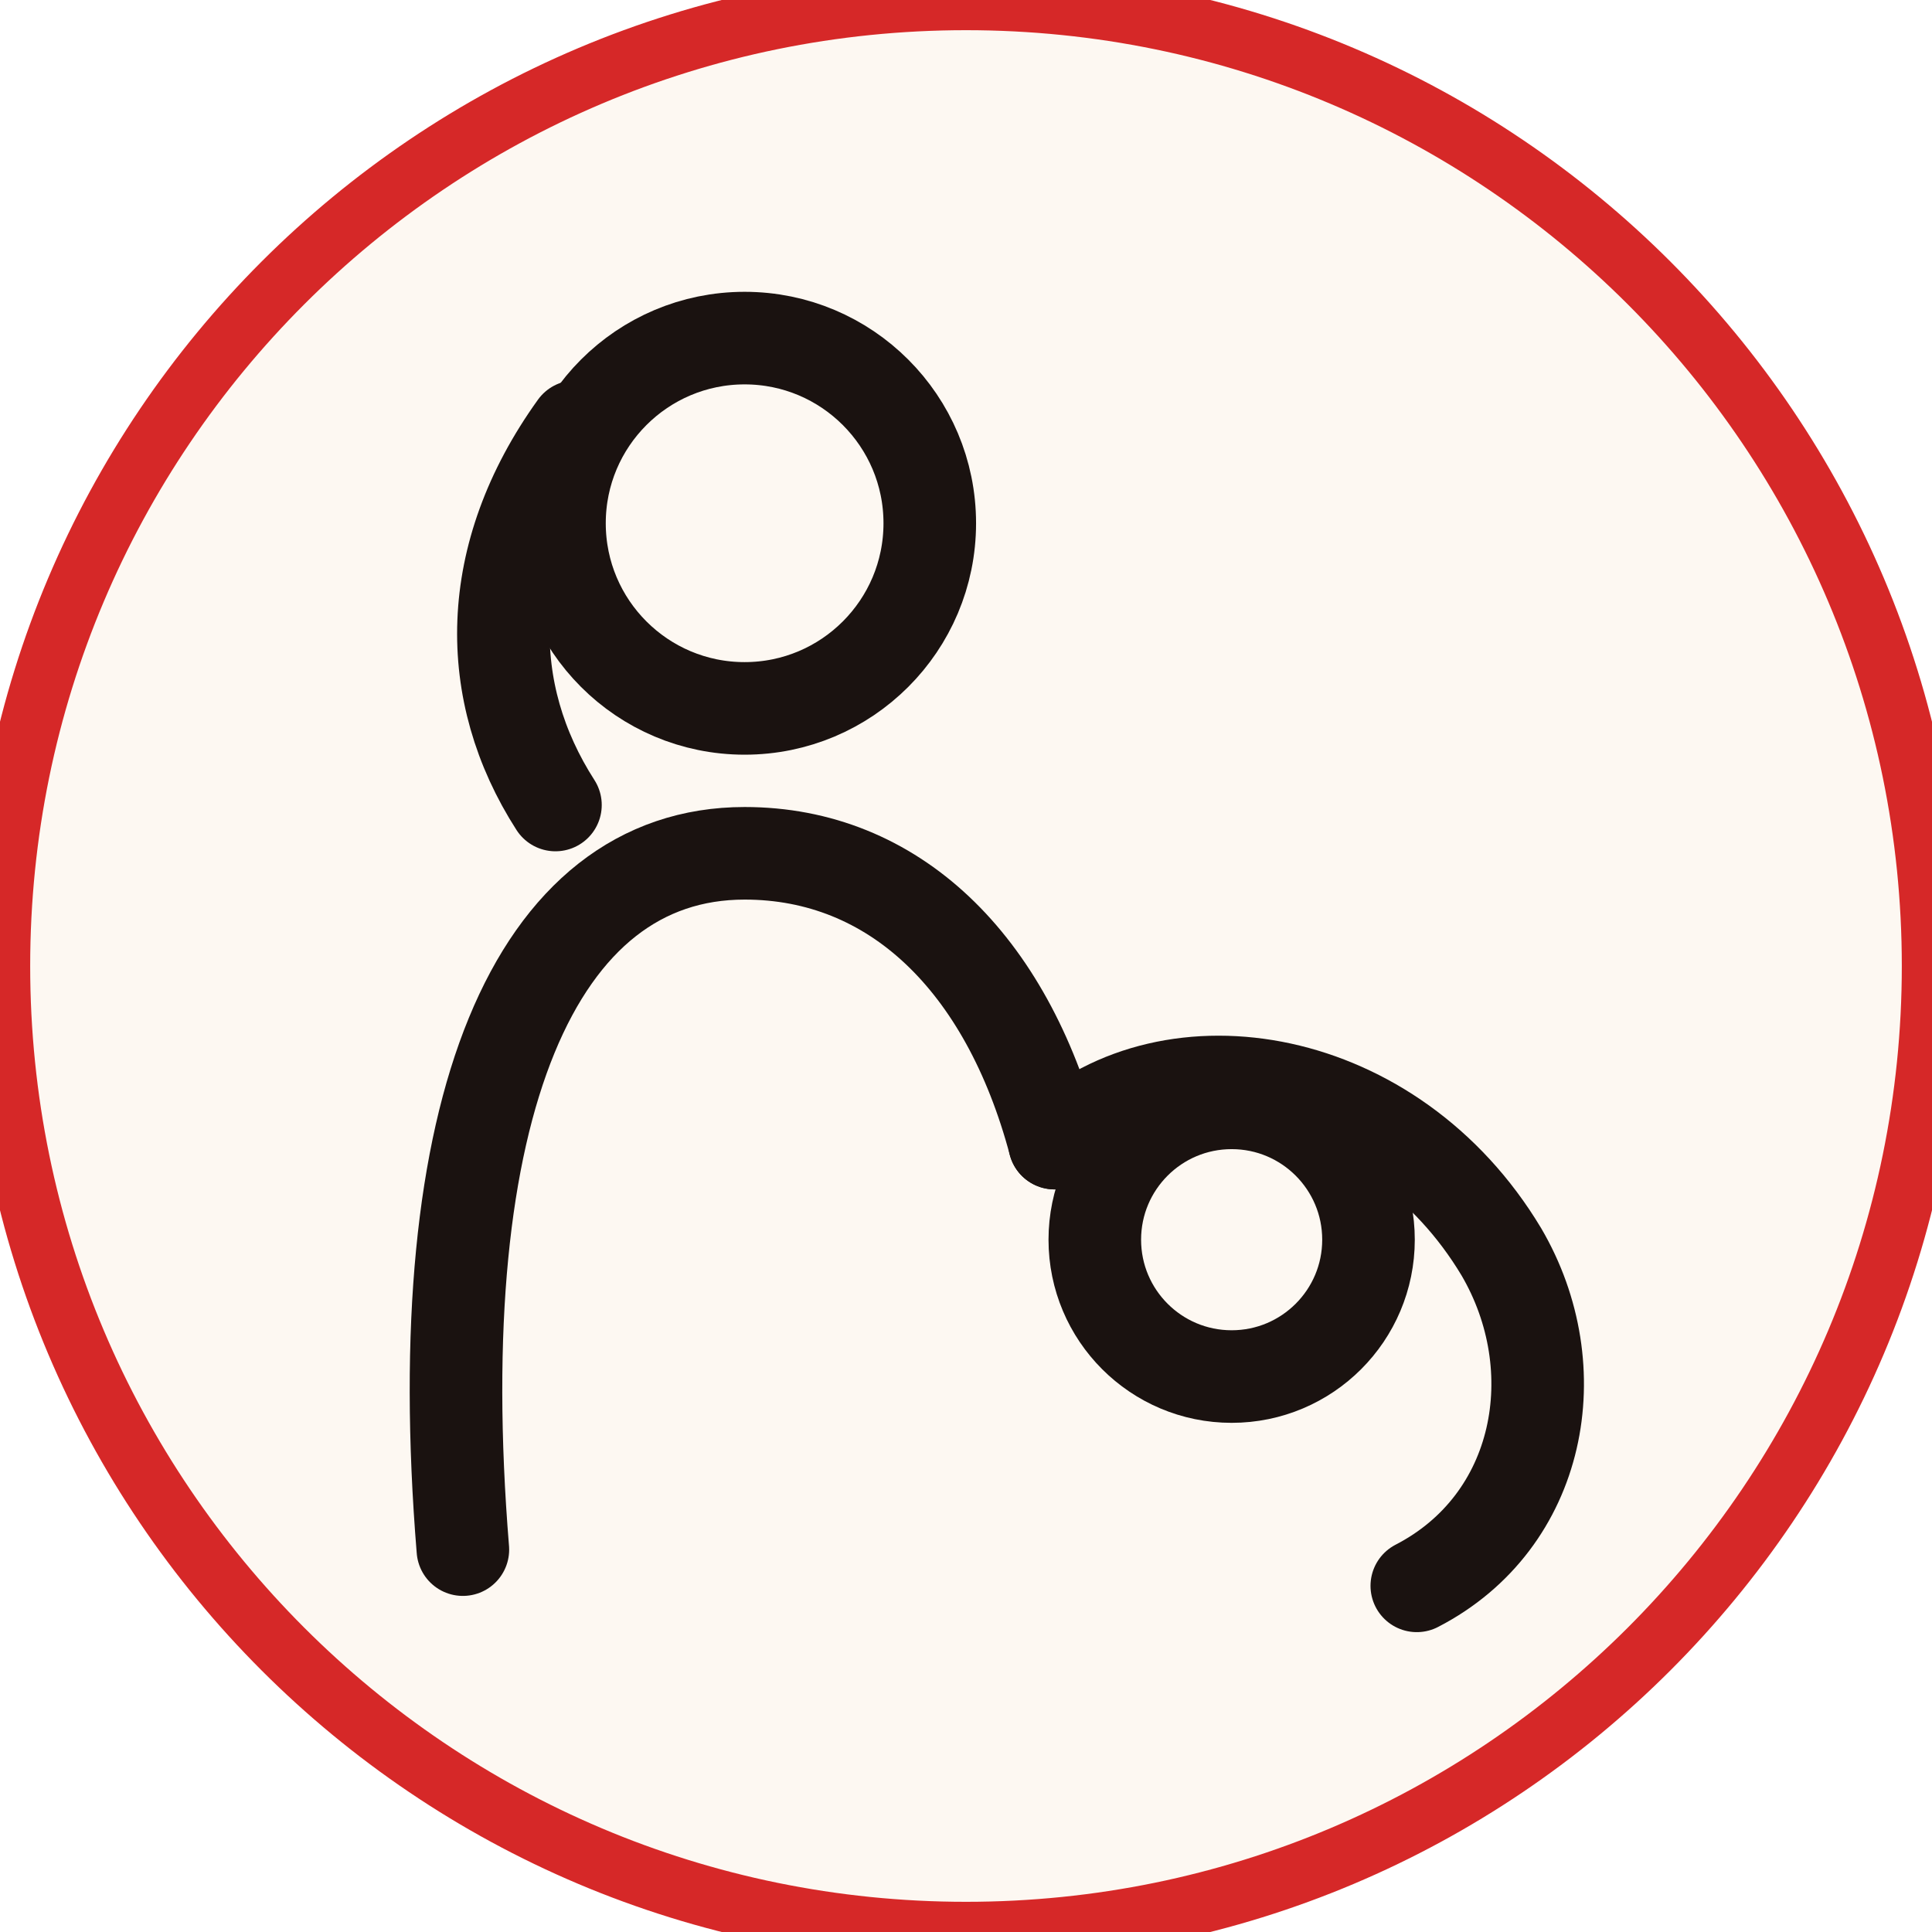
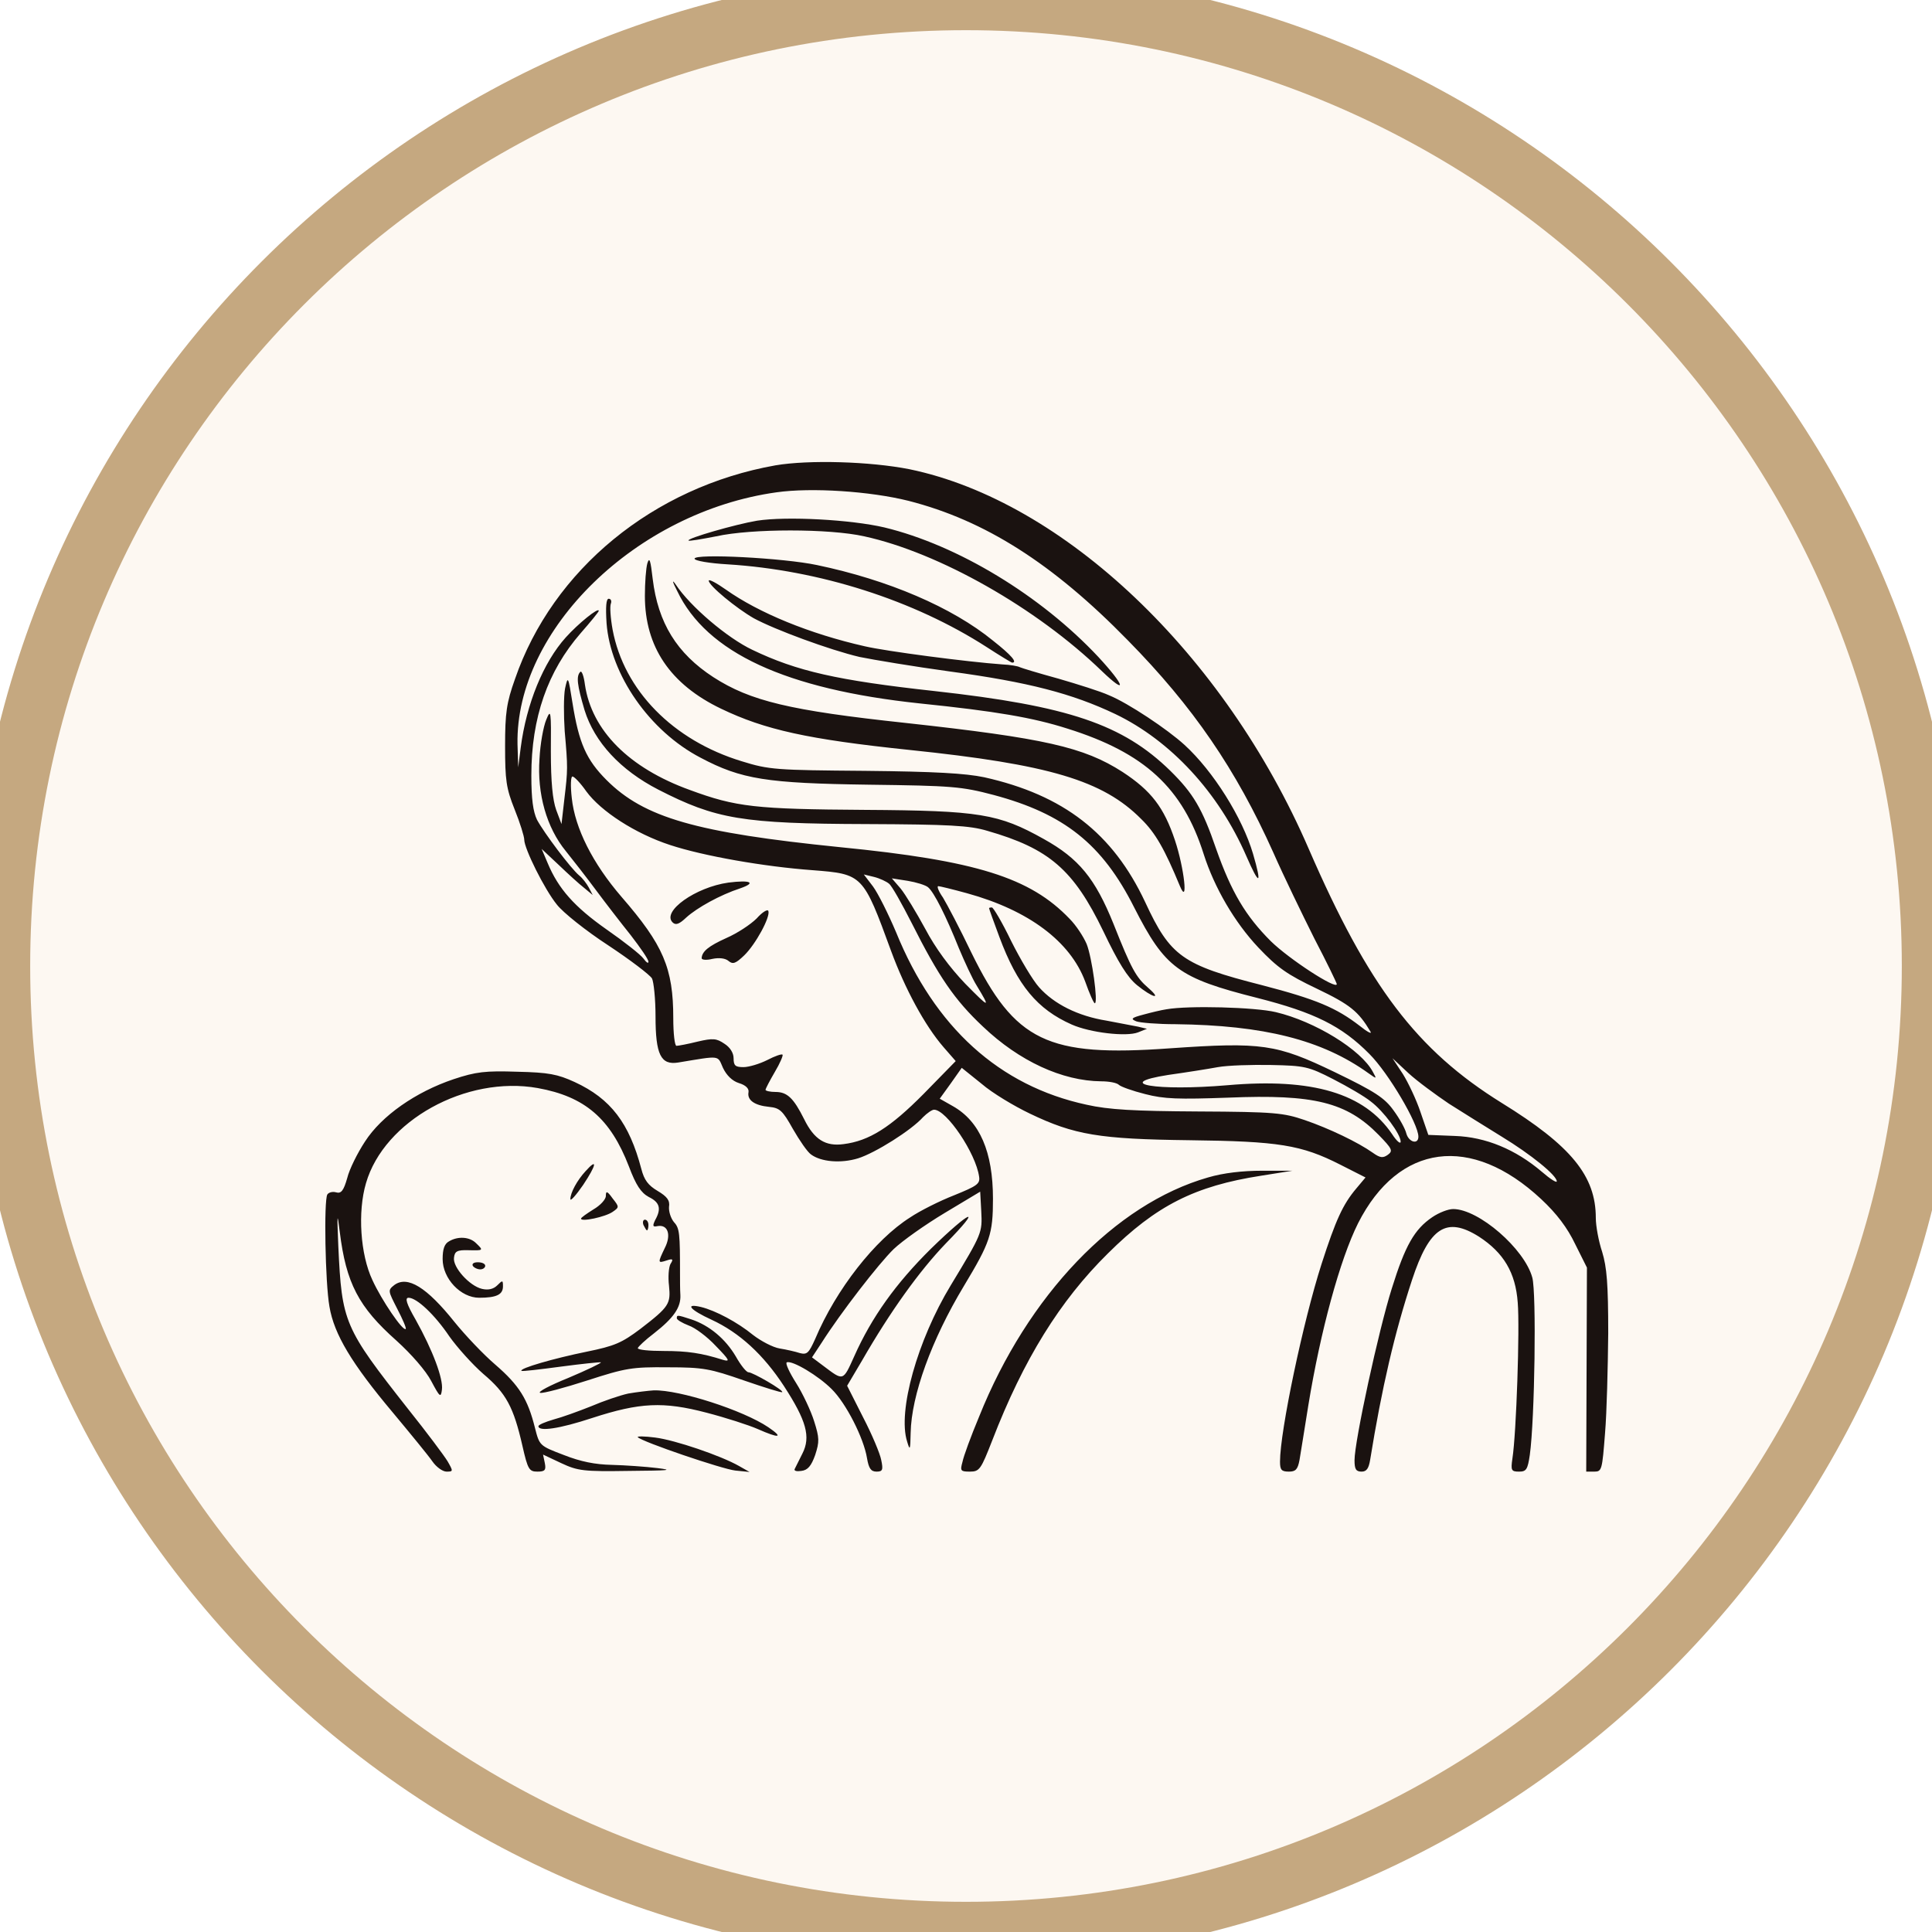
<svg xmlns="http://www.w3.org/2000/svg" viewBox="0 0 48 48" fill="none">
  <circle cx="24" cy="24" r="24" fill="#FDF8F2" />
-   <circle cx="24" cy="24" r="24" fill="none" stroke="#D62828" stroke-width="1.5" />
-   <g stroke="#1A1210" stroke-width="2.3" stroke-linecap="round" stroke-linejoin="round">
-     <circle cx="18.5" cy="13" r="4.6" />
-     <path d="M14.3 10.6 C12 13.8 12 17.2 13.8 20" />
-     <path d="M11.5 38.5 C10.6 27.5 13.3 21.2 18.5 21.2 C22.2 21.2 25 23.9 26.2 28.4" />
-     <path d="M26.2 28.4 C29.1 25.7 34.6 26.6 37.3 31.1 C39 34 38.3 37.8 35.2 39.4" />
-     <circle cx="30.6" cy="30.8" r="3.4" />
+   <circle cx="24" cy="24" r="24" fill="none" stroke="#C5A880" stroke-width="1.5" />
+   <g transform="translate(8.000, 11.438) scale(0.088154)">
+     <g transform="translate(0,285) scale(0.1,-0.1)" fill="#1a1210" stroke="none">
+       <path d="M1278 2836 c-344 -61 -628 -294 -734 -602 -24 -67 -28 -96 -28 -189     0 -96 3 -119 27 -179 15 -37 27 -76 27 -85 0 -25 57 -140 92 -183 17 -22 82     -74 145 -115 62 -41 117 -83 123 -93 5 -10 10 -58 10 -107 0 -108 15 -138 64     -130 121 20 110 21 126 -15 10 -21 26 -37 45 -43 20 -6 29 -16 27 -26 -4 -22     17 -37 58 -41 30 -3 38 -10 67 -62 19 -33 41 -65 51 -72 28 -21 84 -26 133     -11 48 15 150 79 183 116 11 11 25 21 31 21 35 0 118 -123 127 -189 3 -20 -6     -26 -70 -52 -41 -16 -97 -44 -125 -63 -98 -62 -208 -202 -267 -342 -18 -40     -23 -45 -43 -40 -12 4 -38 10 -57 13 -19 3 -53 21 -75 38 -44 36 -106 69 -147     79 -47 11 -31 -8 30 -36 78 -36 146 -98 204 -187 63 -97 76 -143 52 -190 -10     -20 -20 -40 -22 -44 -2 -5 6 -7 19 -5 18 2 28 14 39 45 12 37 12 48 -3 95 -9     29 -32 78 -51 108 -19 30 -31 56 -26 58 16 6 89 -38 126 -75 41 -40 91 -139     100 -195 5 -29 11 -38 27 -38 17 0 19 5 13 33 -3 17 -26 72 -51 120 l-45 89     42 71 c80 139 162 253 236 330 106 108 72 96 -42 -15 -99 -98 -167 -193 -216     -303 -32 -71 -30 -70 -87 -27 l-32 24 27 41 c54 85 161 223 203 264 24 23 89     69 144 102 l100 60 3 -55 c3 -61 3 -62 -86 -209 -94 -155 -150 -355 -123 -440     8 -27 9 -25 10 24 2 106 59 263 150 414 74 123 82 146 82 246 0 132 -37 218     -113 261 l-37 21 31 43 31 44 56 -45 c30 -26 92 -63 136 -84 125 -60 196 -72     450 -75 251 -3 315 -13 425 -69 l71 -36 -26 -31 c-38 -45 -58 -89 -98 -213     -52 -162 -117 -471 -117 -557 0 -23 4 -28 25 -28 19 0 25 6 30 33 3 17 14 87     25 155 34 208 89 410 140 512 114 225 319 252 516 68 44 -41 74 -81 96 -127     l33 -66 -1 -287 -1 -288 23 0 c21 0 22 5 30 108 5 59 8 186 9 282 0 140 -4     186 -17 229 -10 30 -18 73 -18 96 0 118 -69 203 -265 324 -240 149 -376 329     -544 716 -238 550 -691 980 -1125 1070 -111 22 -284 27 -378 11z m375 -100     c215 -55 406 -176 618 -393 184 -187 305 -364 410 -598 29 -66 82 -175 116     -243 35 -67 63 -125 63 -128 0 -17 -134 70 -186 121 -71 71 -111 138 -154 260     -39 114 -65 157 -129 220 -134 131 -287 183 -666 225 -273 30 -387 56 -512     116 -70 33 -175 122 -216 184 -11 16 -10 9 4 -18 83 -174 306 -277 684 -317     214 -22 319 -40 416 -71 217 -68 325 -167 384 -354 30 -94 87 -192 154 -263     54 -57 81 -76 165 -116 94 -45 117 -64 151 -121 5 -8 -9 -1 -30 16 -66 51     -122 75 -276 115 -224 57 -258 81 -329 234 -91 194 -230 302 -454 352 -53 11     -138 16 -336 18 -250 2 -270 3 -347 27 -194 59 -332 200 -364 371 -6 33 -8 65     -5 73 3 8 0 14 -6 14 -7 0 -9 -22 -6 -69 11 -145 121 -304 265 -379 115 -61     187 -72 473 -76 236 -3 262 -5 353 -29 198 -53 306 -138 396 -317 87 -171 125     -199 347 -255 161 -41 238 -79 316 -158 54 -54 138 -197 138 -233 0 -23 -27     -16 -34 9 -3 13 -19 42 -36 65 -25 35 -52 53 -166 108 -164 79 -205 85 -464     67 -346 -25 -437 19 -560 270 -32 67 -69 137 -80 155 -12 17 -18 32 -13 32 4     0 41 -9 81 -20 174 -48 291 -136 333 -249 12 -34 24 -61 27 -61 10 0 -8 130     -23 167 -9 21 -30 53 -48 71 -111 116 -262 164 -648 202 -405 41 -551 83 -657     189 -57 57 -78 104 -96 217 -12 76 -13 78 -21 41 -4 -21 -4 -75 -1 -120 9     -103 9 -108 -1 -192 l-8 -70 -15 40 c-10 28 -15 79 -15 164 1 116 0 122 -13     90 -8 -19 -17 -68 -19 -110 -7 -99 20 -194 74 -260 21 -26 59 -75 85 -110 26     -35 70 -92 98 -127 27 -35 50 -68 50 -75 0 -6 -6 -2 -14 9 -8 11 -55 48 -104     82 -91 64 -136 115 -166 187 l-17 40 48 -45 c26 -25 59 -55 72 -65 l24 -20     -11 21 c-6 11 -18 27 -27 34 -24 20 -99 120 -119 157 -11 23 -16 58 -16 125 0     163 46 294 139 401 28 32 51 60 51 63 0 11 -58 -36 -93 -75 -63 -70 -111 -187     -127 -311 l-7 -55 -2 65 c-6 323 335 655 730 710 99 14 264 3 372 -24z m-908     -819 c41 -56 138 -119 236 -151 94 -31 265 -61 402 -71 141 -11 142 -12 221     -228 39 -106 95 -210 148 -271 l34 -39 -90 -92 c-94 -95 -154 -133 -226 -142     -51 -7 -83 13 -111 70 -30 60 -48 77 -81 77 -15 0 -28 3 -28 6 0 3 12 26 26     50 15 25 24 47 22 49 -2 3 -22 -4 -43 -15 -22 -11 -52 -20 -67 -20 -23 0 -28     4 -28 25 0 15 -10 31 -26 41 -22 15 -32 16 -75 6 -28 -7 -55 -12 -60 -12 -5 0     -9 35 -9 78 0 141 -28 206 -146 342 -81 94 -131 193 -140 278 -4 34 -3 62 2     61 5 0 23 -19 39 -42z m853 -260 c8 -6 36 -56 64 -111 76 -151 121 -217 201     -292 102 -97 223 -153 333 -154 22 0 44 -4 50 -10 5 -5 38 -17 74 -26 54 -14     93 -15 235 -10 241 10 333 -13 423 -105 38 -39 41 -45 26 -56 -14 -10 -22 -9     -43 6 -41 29 -122 68 -192 92 -59 20 -84 23 -299 24 -181 1 -253 5 -315 19     -246 53 -428 218 -537 486 -22 52 -51 110 -65 129 l-26 34 29 -7 c16 -4 35     -13 42 -19z m110 -10 c17 -14 51 -82 87 -172 16 -38 38 -86 50 -105 40 -66 37     -65 -32 5 -44 46 -84 100 -113 155 -25 46 -56 97 -69 113 l-25 29 45 -7 c24     -4 50 -12 57 -18z m1468 -610 c38 -24 105 -66 149 -93 82 -50 155 -109 155     -126 0 -5 -19 7 -42 27 -74 63 -158 98 -245 101 l-75 3 -22 64 c-12 36 -35 84     -50 108 l-29 44 45 -42 c25 -23 77 -61 114 -86z m-326 69 c41 -21 89 -49 106     -63 36 -27 84 -92 84 -113 0 -8 -11 1 -24 21 -78 115 -224 159 -464 138 -200     -17 -326 4 -167 29 50 7 113 17 140 22 28 5 95 7 150 6 94 -2 105 -4 175 -40z     M1226 2680 c-60 -10 -199 -50 -193 -56 2 -2 37 4 78 12 99 22 319 22 417 0     211 -46 486 -202 670 -380 73 -70 65 -41 -10 40 -162 173 -396 315 -603 365     -94 22 -275 32 -359 19z M917 2560 c-4 -14 -7 -55 -7 -92 0 -143 71 -249 215     -318 123 -59 243 -86 530 -116 395 -41 546 -86 654 -195 40 -39 66 -85 109     -189 24 -57 12 51 -14 129 -31 93 -67 140 -148 193 -109 70 -219 95 -611 138     -327 35 -438 62 -542 129 -103 67 -156 153 -171 277 -6 52 -9 63 -15 44z     M1050 2573 c0 -6 42 -13 93 -16 259 -16 525 -101 730 -233 37 -24 70 -44 72     -44 16 0 -2 21 -54 62 -115 94 -295 171 -496 213 -94 20 -345 33 -345 18z     M1090 2511 c0 -14 78 -78 127 -106 59 -32 213 -89 298 -109 39 -8 153 -27 255     -41 221 -30 344 -62 466 -120 156 -75 291 -221 369 -400 37 -85 45 -83 19 6     -30 102 -112 233 -193 307 -48 44 -159 118 -213 140 -24 11 -88 31 -143 47     -55 15 -104 30 -108 32 -5 3 -27 7 -50 8 -98 7 -327 37 -387 51 -155 35 -299     94 -392 160 -27 19 -48 30 -48 25z M728 2254 c-12 -12 -9 -37 12 -108 28 -90     101 -169 208 -224 162 -83 236 -96 587 -97 232 -1 290 -4 340 -19 174 -50 243     -109 327 -283 42 -88 68 -130 95 -152 43 -35 72 -43 32 -8 -35 30 -48 54 -98     180 -52 129 -98 185 -197 240 -127 71 -180 80 -504 82 -308 2 -363 8 -493 56     -172 62 -277 168 -296 297 -3 24 -9 40 -13 36z M1880 1588 c0 -2 13 -38 29     -81 51 -137 107 -204 204 -247 52 -23 154 -35 187 -22 l25 10 -25 6 c-14 3     -54 10 -89 17 -81 13 -148 47 -190 94 -18 20 -53 79 -79 131 -25 52 -50 94     -54 94 -5 0 -8 -1 -8 -2z M2380 1303 c-14 -2 -43 -9 -65 -15 -34 -9 -37 -12     -20 -19 11 -4 61 -8 110 -8 249 -3 413 -44 544 -138 24 -17 24 -17 13 3 -33     63 -164 143 -274 169 -59 14 -246 19 -308 8z M1145 1660 c-92 -13 -188 -81     -157 -112 9 -9 19 -5 39 14 30 27 94 63 152 82 46 16 29 24 -34 16z M1225     1559 c-17 -17 -55 -42 -85 -55 -51 -23 -69 -38 -70 -57 0 -5 14 -6 30 -2 19 4     37 2 46 -6 12 -10 20 -7 44 16 32 31 74 108 68 125 -2 6 -17 -3 -33 -21z M371     1106 c-107 -36 -203 -103 -250 -176 -21 -32 -44 -78 -50 -103 -10 -35 -17 -44     -31 -40 -10 3 -21 0 -25 -6 -10 -17 -6 -249 6 -316 13 -78 63 -161 179 -299     50 -60 100 -121 111 -137 11 -16 29 -29 40 -29 19 0 19 1 3 29 -9 15 -59 82     -111 147 -181 230 -187 244 -197 459 -4 93 -3 99 4 41 18 -145 53 -212 160     -307 42 -38 83 -85 98 -114 24 -45 27 -48 30 -24 4 31 -26 111 -74 197 -26 45     -31 62 -20 62 23 0 74 -48 115 -109 22 -31 65 -79 96 -106 64 -54 85 -93 110     -203 15 -66 19 -72 42 -72 21 0 25 4 21 24 l-5 24 51 -24 c47 -22 63 -24 191     -22 113 1 128 2 80 8 -33 4 -90 8 -128 9 -47 1 -88 9 -136 28 -68 26 -68 26     -81 77 -20 80 -44 119 -111 177 -34 29 -85 83 -115 120 -79 99 -133 132 -170     105 -19 -15 -18 -16 8 -67 15 -29 26 -54 24 -57 -8 -7 -68 81 -94 138 -34 72     -42 192 -18 273 51 176 282 304 484 268 133 -24 205 -86 257 -221 20 -53 34     -74 56 -86 31 -15 36 -33 18 -65 -8 -17 -7 -20 7 -17 29 5 39 -25 20 -62 -20     -42 -20 -43 5 -35 18 6 20 4 11 -10 -5 -10 -7 -37 -4 -61 5 -51 1 -59 -81     -122 -52 -39 -72 -48 -151 -64 -93 -19 -190 -47 -184 -54 2 -2 52 4 112 12 60     8 110 13 112 12 2 -2 -40 -22 -92 -44 -52 -21 -88 -40 -79 -42 8 -2 68 14 133     35 108 35 126 38 227 37 100 0 119 -4 214 -37 58 -20 106 -35 108 -33 5 5 -83     56 -95 56 -6 0 -22 20 -36 45 -29 49 -74 87 -125 104 -40 13 -41 13 -41 3 0     -4 15 -13 33 -20 18 -6 53 -32 77 -58 39 -40 41 -45 20 -39 -60 19 -100 25     -167 25 -40 0 -73 3 -73 8 1 4 21 23 46 42 55 43 76 73 74 108 -1 15 -1 41 -1     57 0 116 -1 131 -17 148 -9 11 -15 30 -14 43 3 18 -5 29 -32 45 -27 16 -38 31     -46 62 -34 129 -86 198 -188 245 -48 22 -73 27 -162 29 -89 3 -116 0 -179 -21z     M743 847 c-24 -26 -43 -61 -43 -79 0 -7 16 11 36 40 38 57 41 77 7 39z M2497     829 c-262 -75 -508 -332 -645 -674 -23 -55 -44 -112 -47 -128 -7 -25 -5 -27     21 -27 27 0 31 6 63 88 88 228 191 394 326 527 136 135 245 190 432 219 l88     14 -85 0 c-55 0 -109 -6 -153 -19z M800 777 c0 -10 -16 -27 -35 -38 -19 -12     -35 -23 -35 -26 0 -10 69 5 89 19 19 13 19 14 0 38 -15 21 -19 22 -19 7z     M3129 717 c-50 -34 -76 -79 -114 -201 -37 -117 -105 -430 -105 -484 0 -25 4     -32 20 -32 14 0 20 9 24 33 33 204 69 358 118 507 49 149 97 180 189 122 69     -45 103 -101 109 -186 6 -72 -4 -369 -15 -439 -5 -34 -3 -37 19 -37 20 0 24 6     30 47 14 101 19 457 7 500 -22 81 -151 193 -223 193 -14 0 -40 -10 -59 -23z     M906 695 c4 -8 8 -15 10 -15 2 0 4 7 4 15 0 8 -4 15 -10 15 -5 0 -7 -7 -4 -15z     M358 649 c-13 -7 -18 -22 -18 -50 0 -55 51 -109 103 -109 49 0 67 9 67 32 0     18 -1 18 -16 3 -11 -11 -26 -14 -43 -10 -35 8 -83 61 -79 88 2 18 9 22 41 21     42 -1 43 -1 21 20 -18 18 -51 20 -76 5z M425 580 c3 -5 13 -10 21 -10 8 0 14     5 14 10 0 6 -9 10 -21 10 -11 0 -17 -4 -14 -10z M863 220 c-23 -5 -70 -21     -105 -36 -35 -14 -82 -31 -105 -37 -24 -7 -43 -15 -43 -19 0 -16 60 -7 151 23     135 44 201 47 323 15 54 -14 119 -35 144 -46 61 -27 74 -25 30 5 -71 48 -251     106 -323 104 -16 -1 -49 -5 -72 -9z M890 97 c12 -13 238 -90 275 -94 l40 -4     -30 17 c-51 29 -180 73 -236 80 -30 4 -52 4 -49 1z" />
+     </g>
  </g>
</svg>
